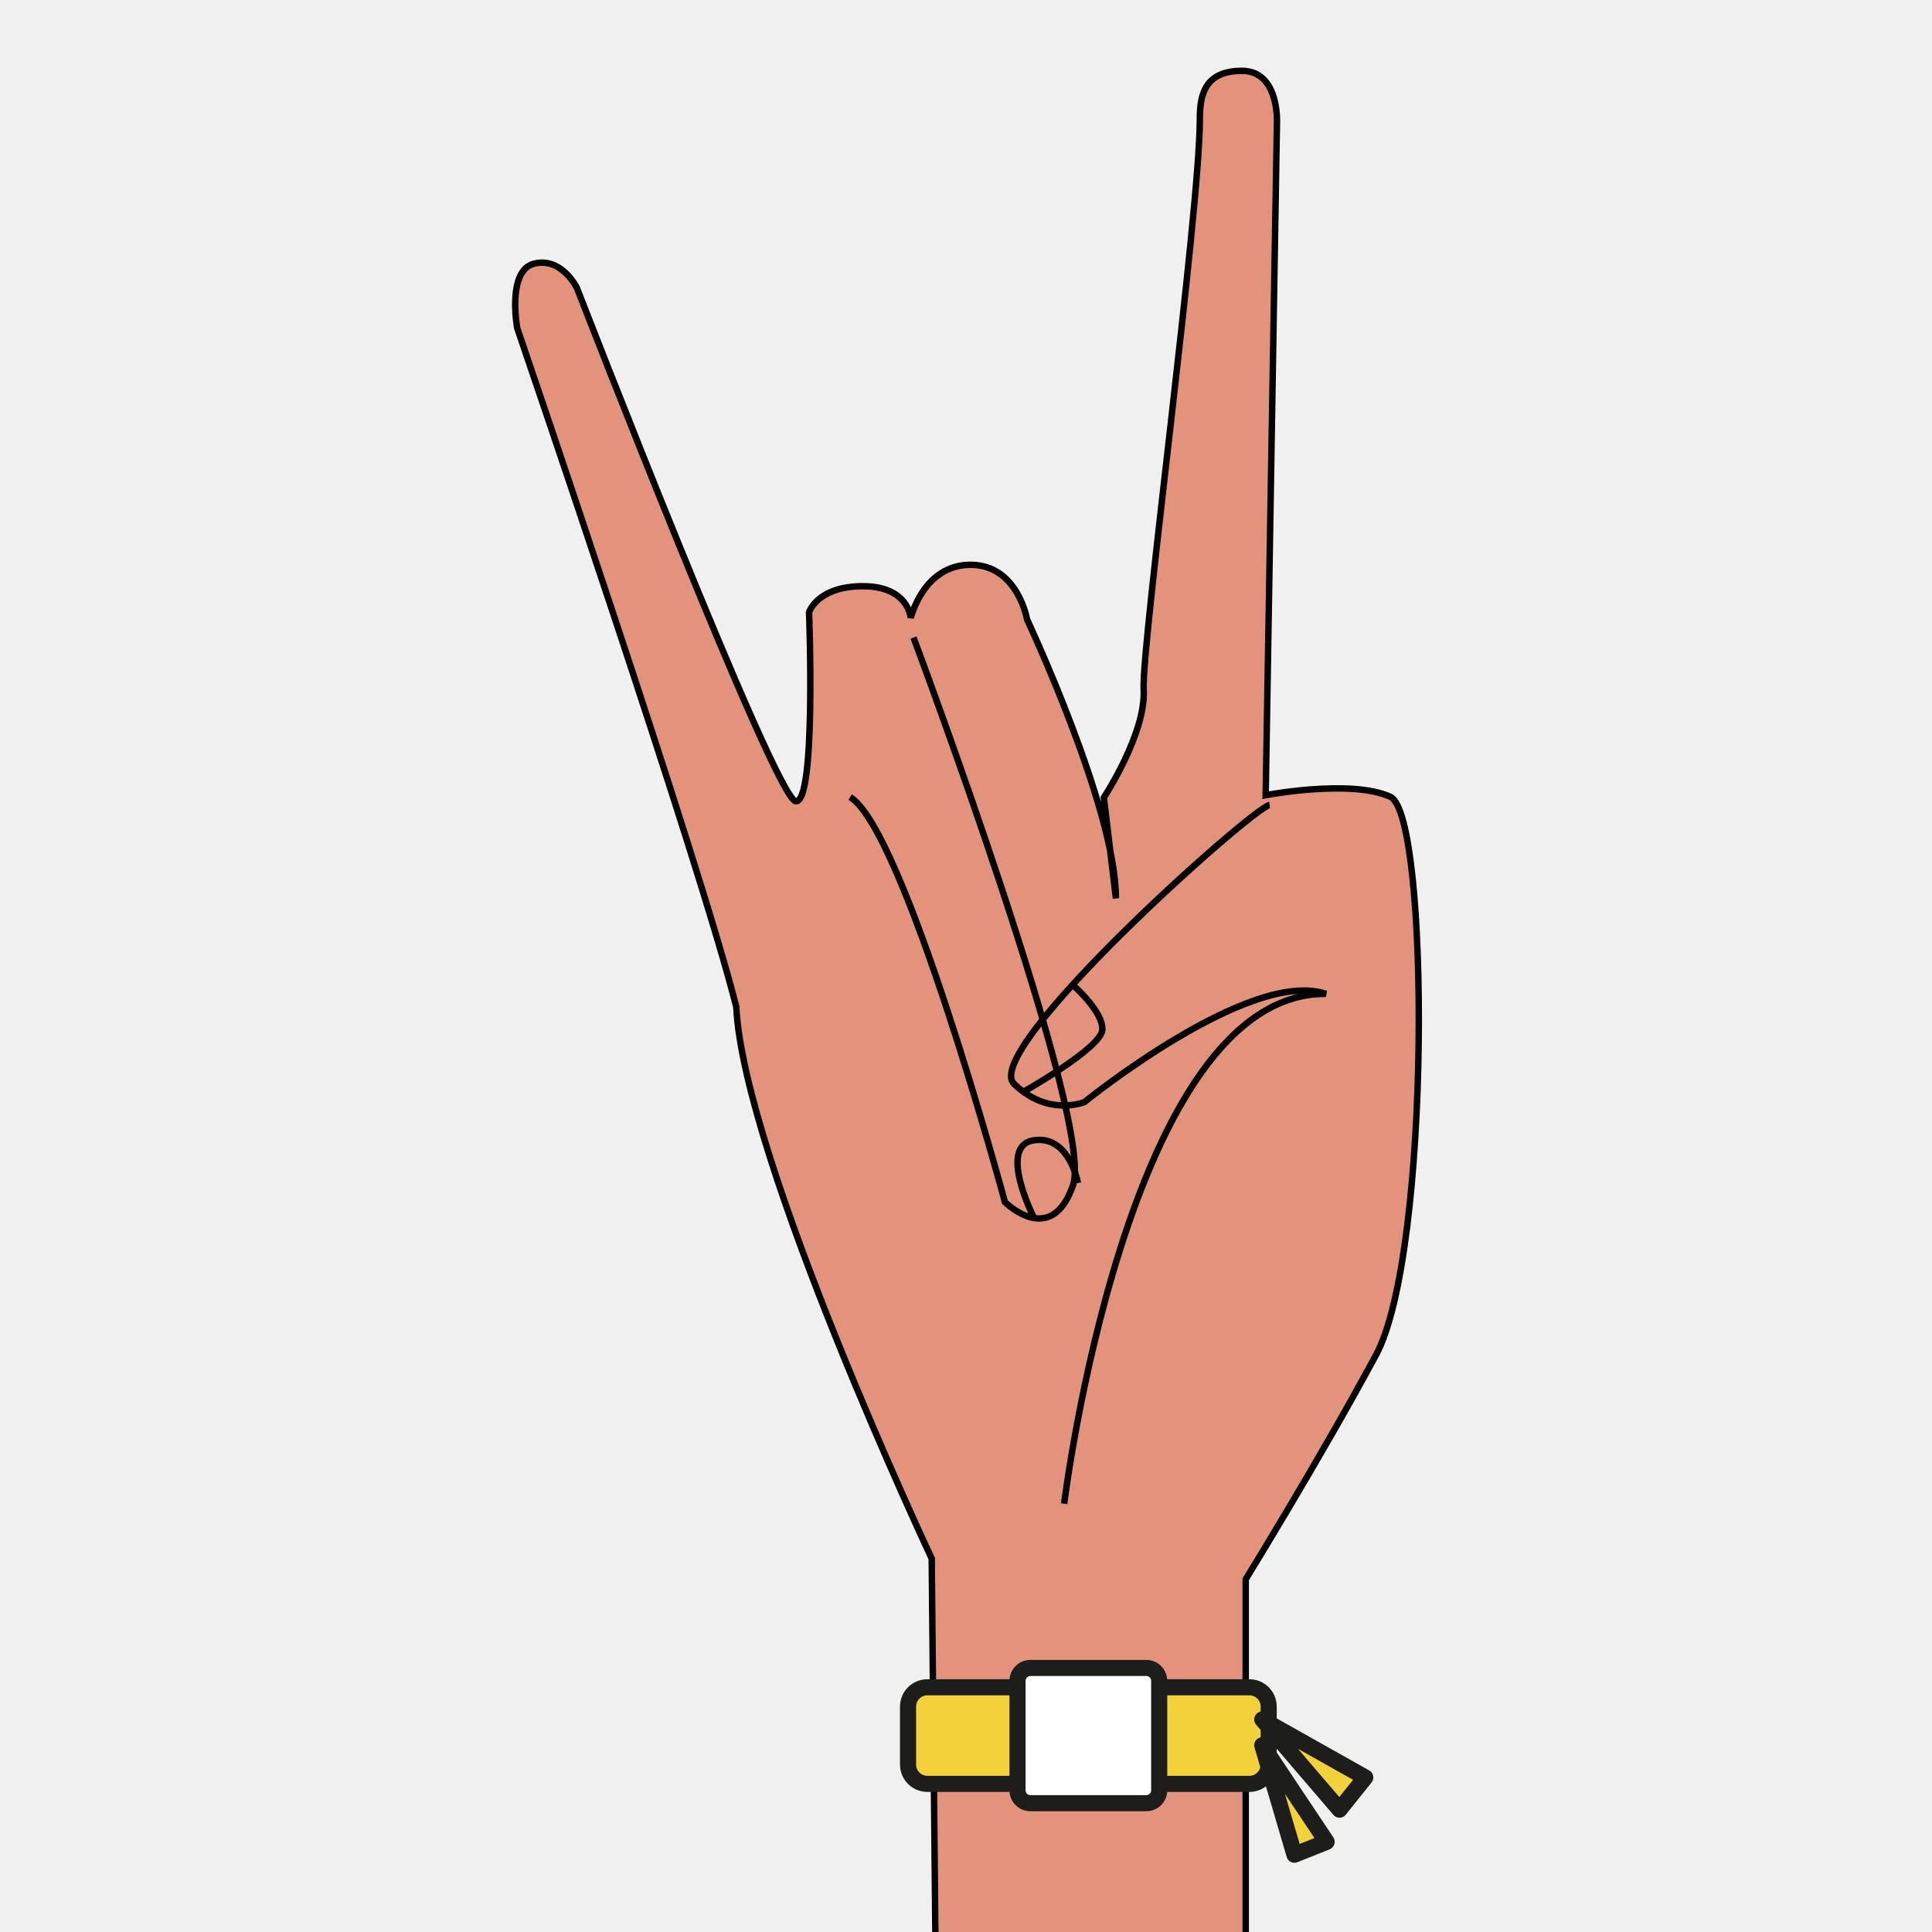
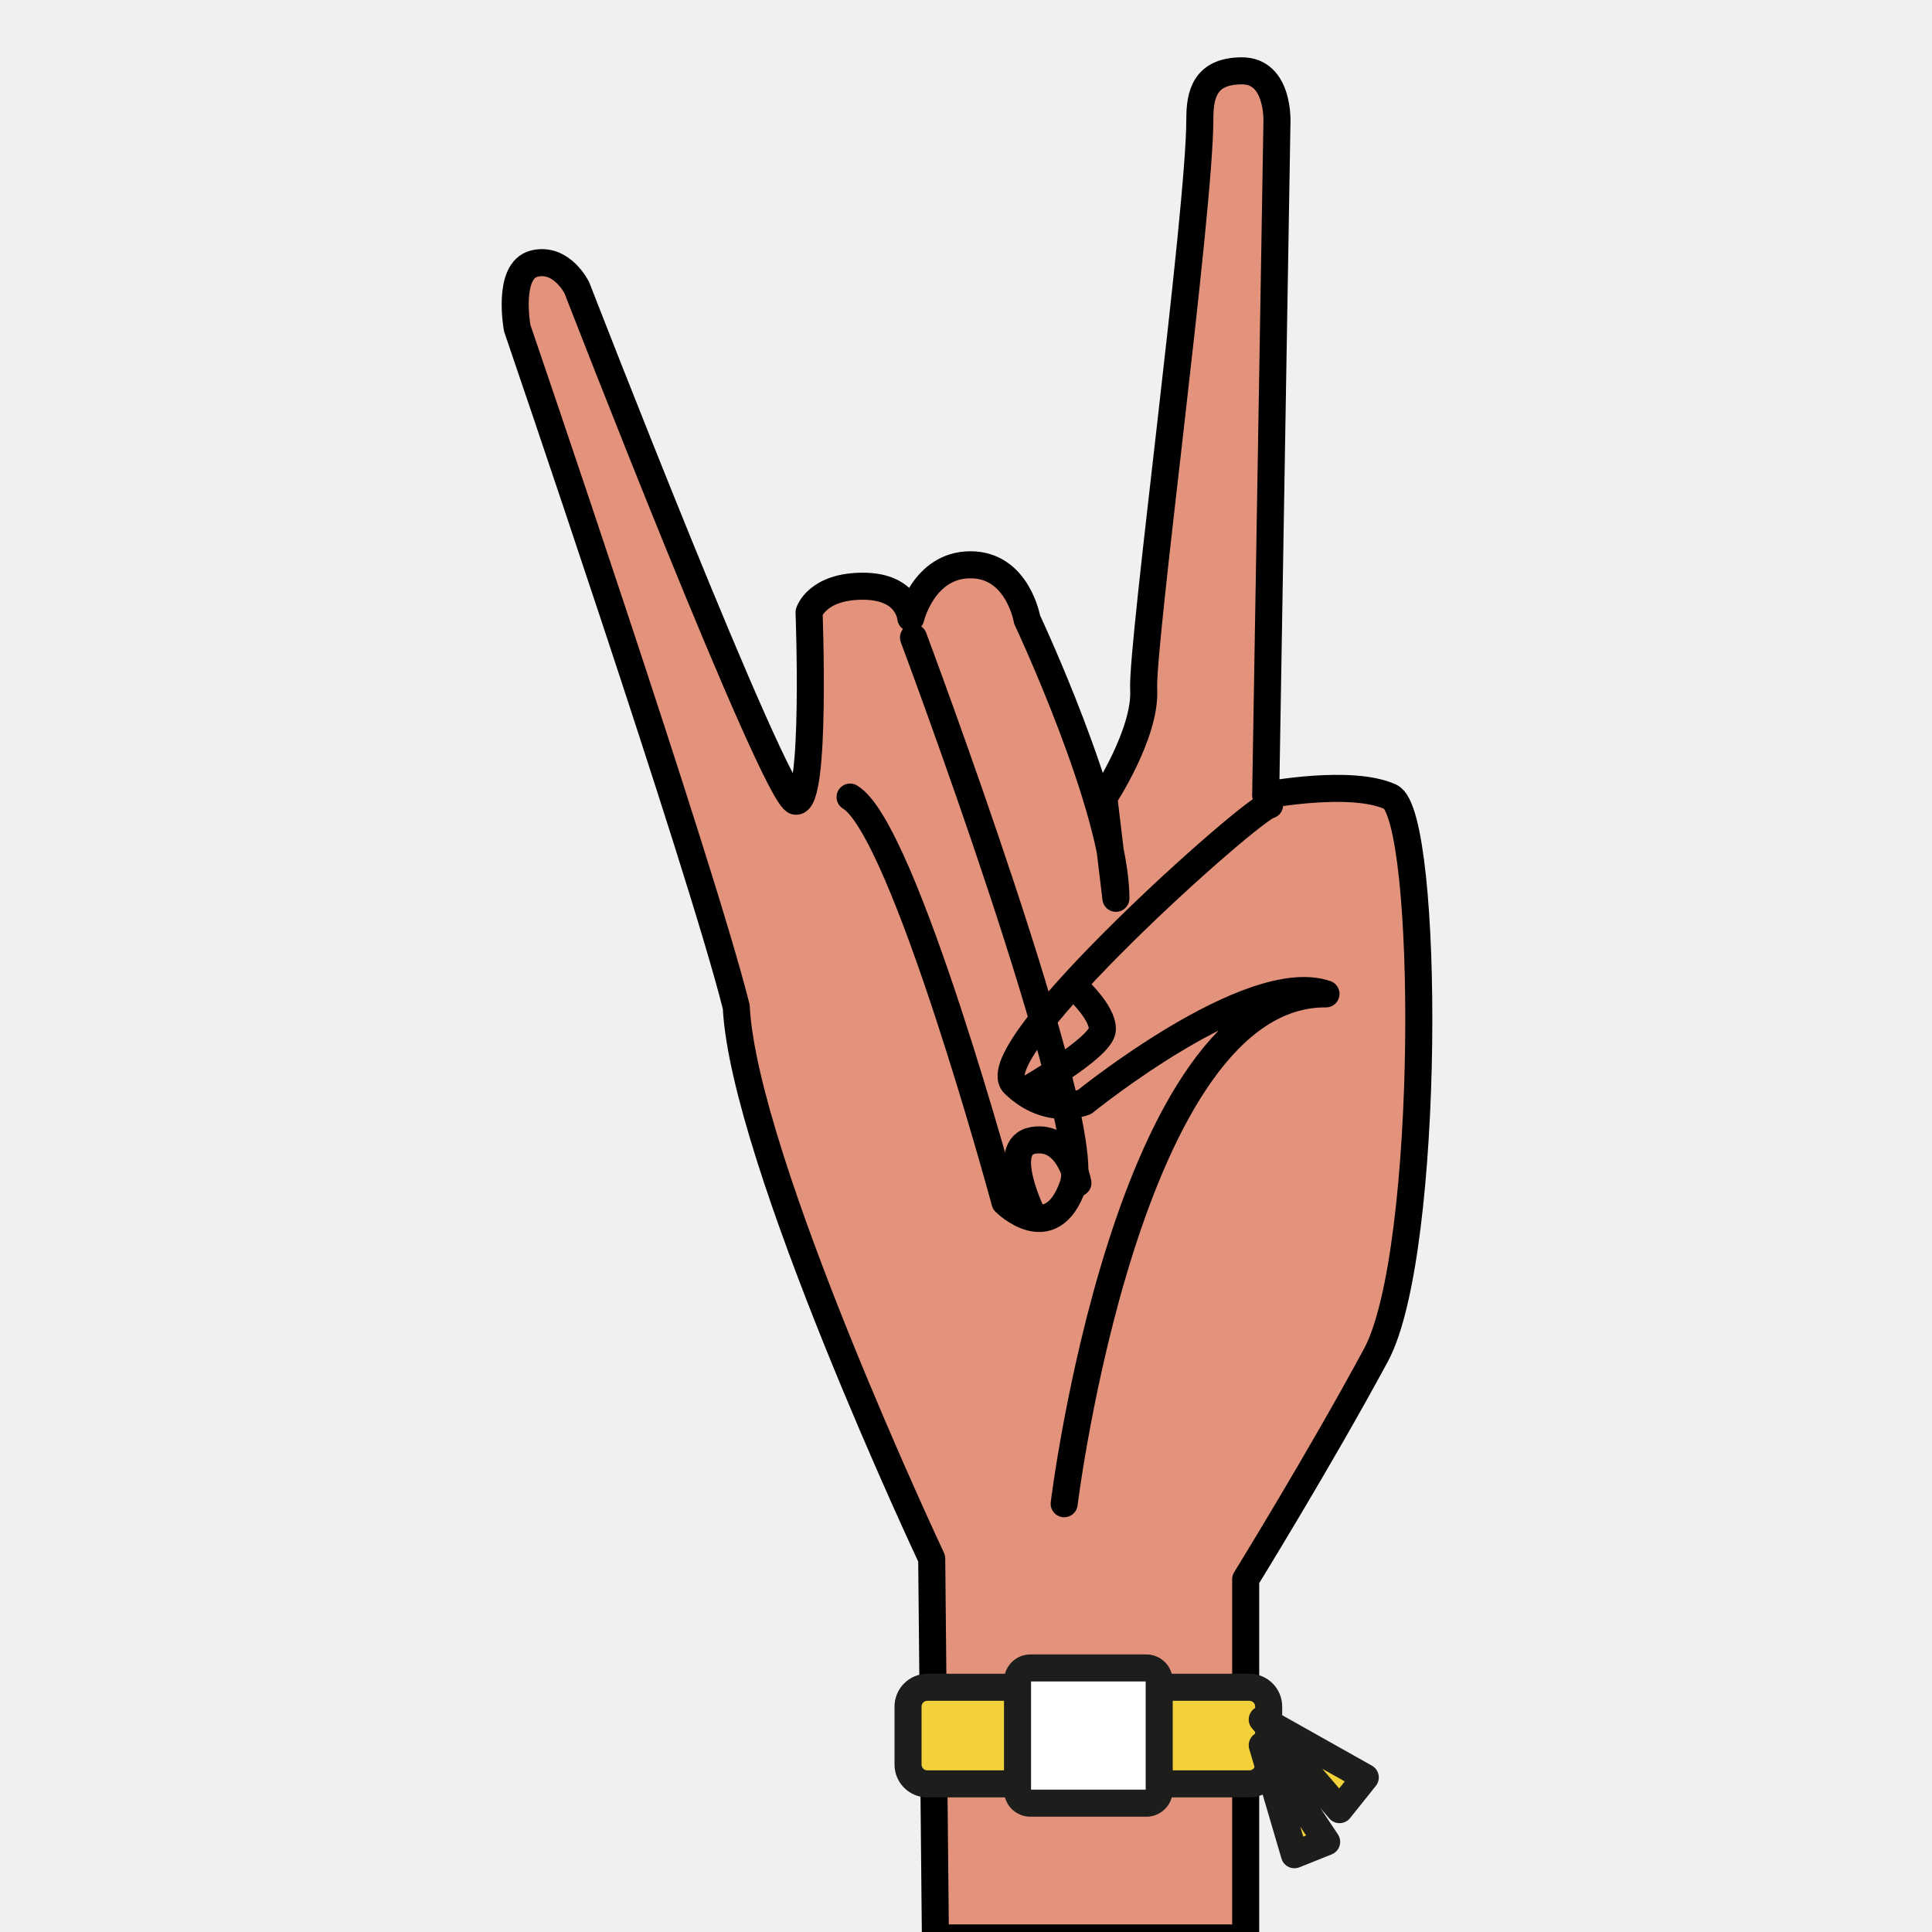
<svg xmlns="http://www.w3.org/2000/svg" width="300px" height="300px" viewBox="0 0 300 300" version="1.1">
  <defs />
-   <g id="Page-1" stroke="none" stroke-width="1" fill="none" fill-rule="evenodd">
+   <g id="Page-1" stroke="none" stroke-width="4.2" stroke-linejoin="round" stroke-linecap="round" fill="none" fill-rule="evenodd">
    <g id="Hand3" stroke="#000000">
      <g transform="translate(80, 11)">
        <path d="M65.249,289.922 L64.676,231.01 C64.676,231.01 35.492,168.981 34.326,145.343 C28.793,123.216 0.311,39.941 0.311,39.941 C0.311,39.941 -1.336,30.998 2.952,29.936 C7.24,28.875 9.586,33.715 9.586,33.715 C9.586,33.715 40.349,113.059 43.559,113.418 C46.77,113.776 45.631,84.074 45.631,84.074 C45.631,84.074 46.878,80.027 53.984,80.027 C61.09,80.027 61.426,84.957 61.426,84.957 C61.426,84.957 63.363,76.701 70.702,76.701 C78.04,76.701 79.486,85.201 79.486,85.201 C79.486,85.201 93.276,114.572 93.276,128.488 L91.404,112.844 C91.404,112.844 97.956,102.913 97.591,96.06 C97.226,89.207 106.311,21.941 106.311,7.464 C106.311,3.69 107.081,-2.6609105e-14 112.857,-2.84217094e-14 C118.633,-2.84217094e-14 118.284,7.932 118.284,7.932 L116.534,112.477 C116.534,112.477 129.799,109.936 135.898,112.731 C141.997,115.526 142.249,183.482 133.658,199.419 C125.068,215.355 113.431,234.23 113.431,234.23 L113.431,289.922 L65.249,289.922 Z" id="Path-25" fill="#E3937C" />
        <path d="M85.244,222.498 C85.244,222.498 94.992,143.105 125.896,143.328 C114.067,139.302 88.401,160.121 88.401,160.121 C88.401,160.121 82.767,162.476 77.459,157.304 C72.151,152.131 114.598,114.321 117.145,114" id="Path" />
        <path d="M79,158.486 C79,158.486 91.017,151.718 91.171,148.902 C91.326,146.087 86.649,142 86.649,142" id="Path-26" />
        <path d="M61.849,88 C61.849,88 90.013,163.182 86.625,173.019 C83.237,182.856 76.051,175.667 76.051,175.667 C76.051,175.667 60.388,117.736 52,112.773" id="Path-27" />
        <path d="M80.481,177.949 C80.481,177.949 74.899,166.946 80.481,166.071 C83.14,165.654 84.83,167.136 85.871,168.801 C87.016,170.633 87.376,172.687 87.376,172.687" id="Path-28" />
      </g>
    </g>
  </g>
-   <g stroke="#1d1d1b" stroke-width="2.5" stroke-linejoin="round">
+   <g stroke="#1d1d1b" stroke-width="4.2" stroke-linejoin="round">
    <rect x="141" y="262" width="56" height="15" rx="3" fill="#F2D13A" />
    <rect x="158" y="259" width="22" height="21" rx="2" fill="#fff" />
    <path fill="#F2D13A" d="M196 267l16 9l-4 5zM196 271l10 15l-5 2z" />
  </g>
</svg>
